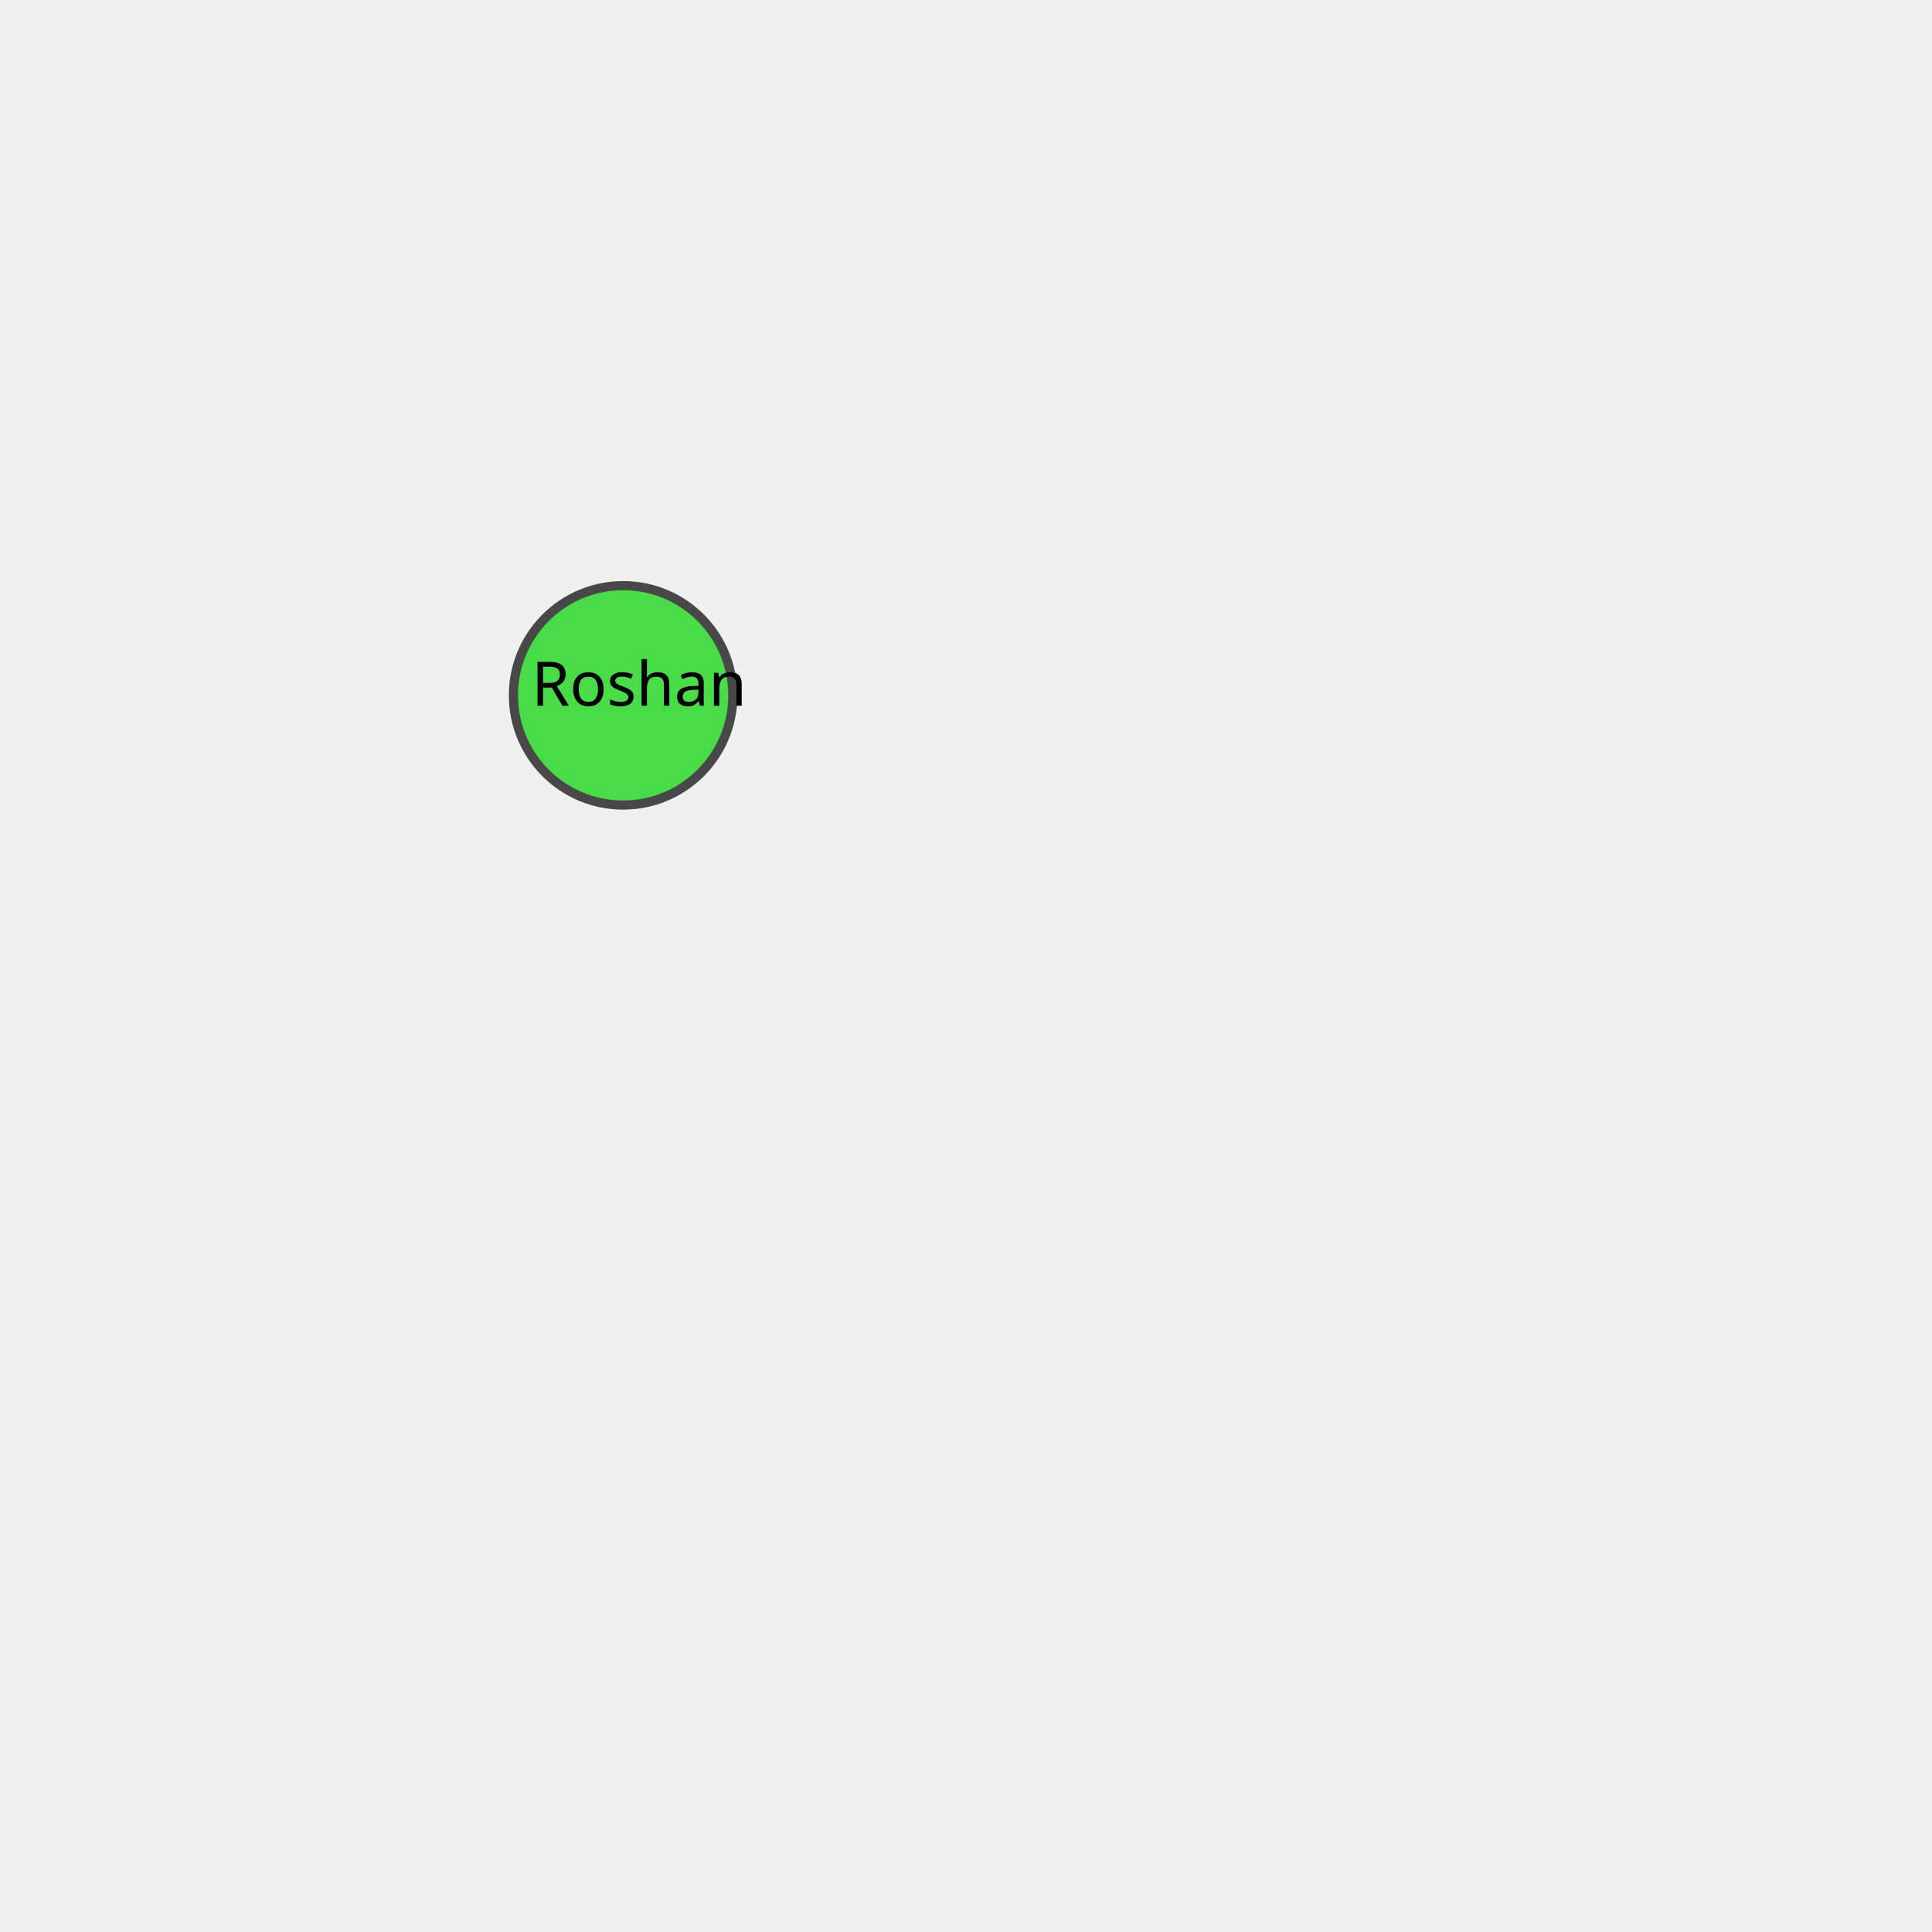
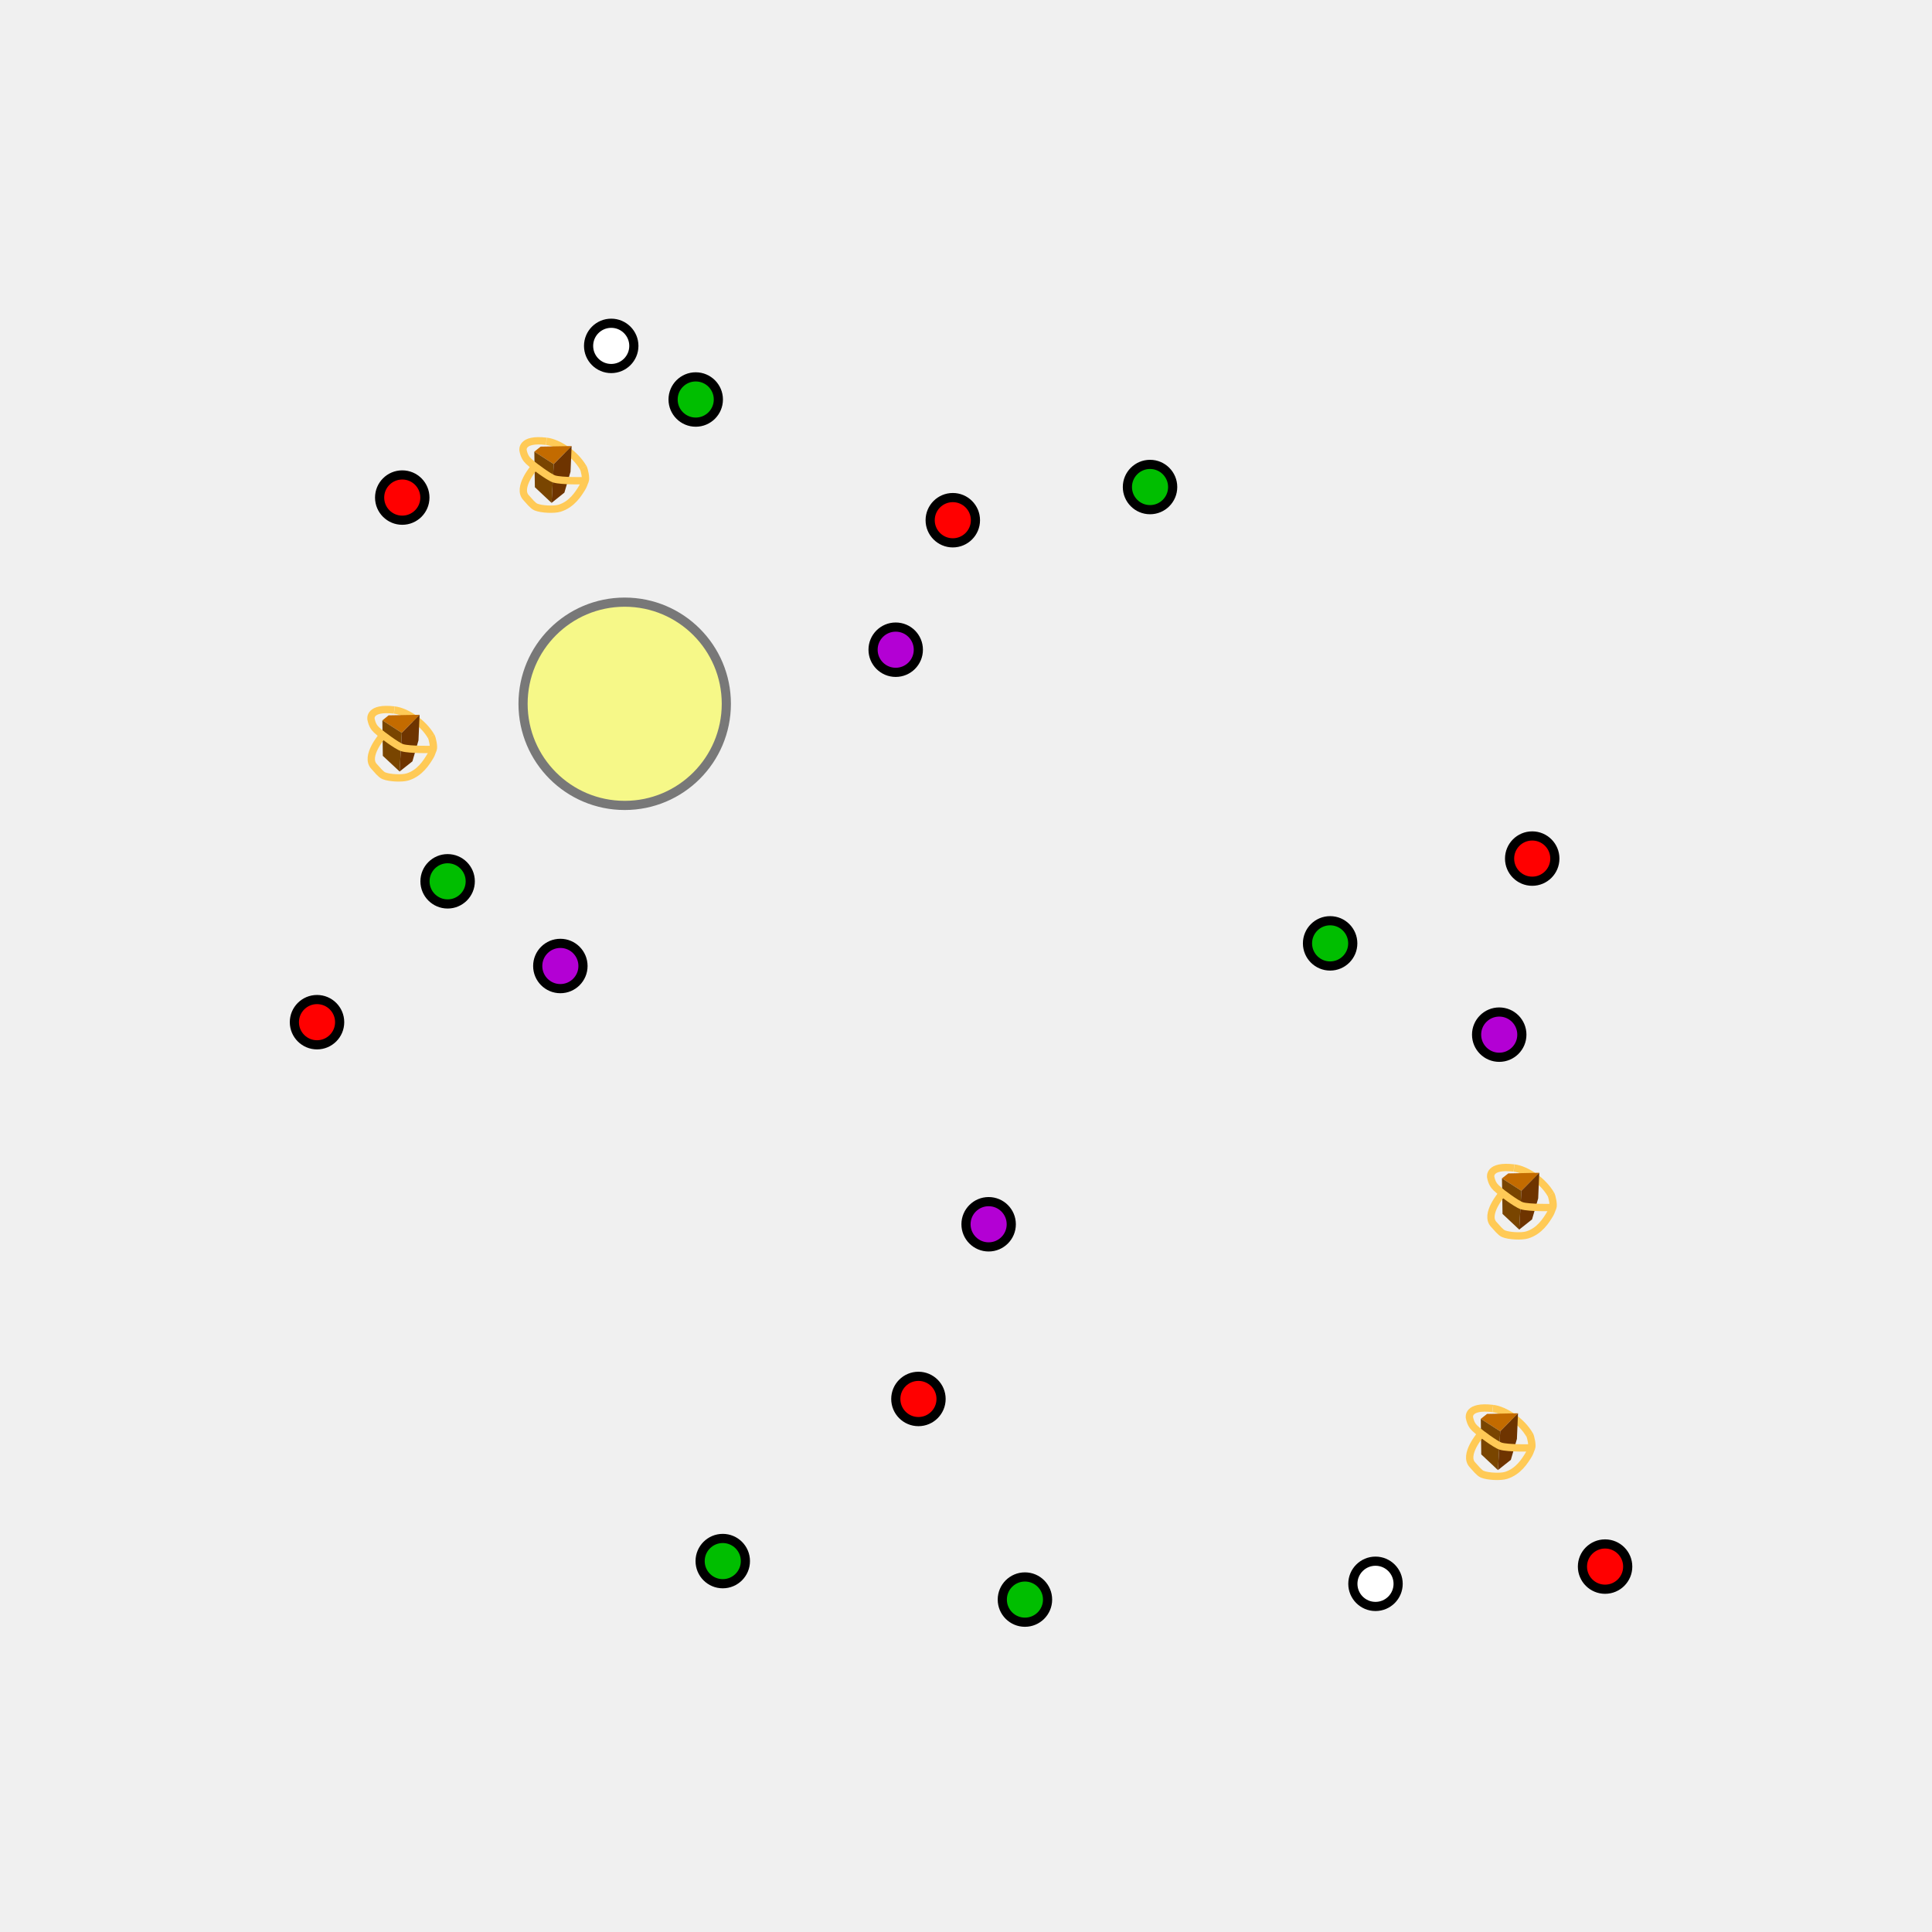
<svg xmlns="http://www.w3.org/2000/svg" version="1.1" id="mapoverlay" x="0px" y="0px" viewBox="0 0 2108 2108" style="enable-background:new 0 0 2108 2108;" xml:space="preserve">
  <style type="text/css">
- 	.st0{opacity:0.7;fill:#00D400;stroke:#000000;stroke-width:10;stroke-miterlimit:10;enable-background:new    ;}
- 	.st1{font-family:'ArialMT';font-size:67px;}
+ 	.st0{opacity:0.5;fill:#FBFF1F;stroke:#000000;stroke-width:10;stroke-miterlimit:10;enable-background:new    ;}
+ 	.st1{fill:#B300D4;stroke:#000000;stroke-width:10;stroke-miterlimit:10;}
+ 	.st2{fill:#00BE00;stroke:#000000;stroke-width:10;stroke-miterlimit:10;}
+ 	.st3{fill:#FF0000;stroke:#000000;stroke-width:10;stroke-miterlimit:10;}
+ 	.st4{fill:#FFFFFF;stroke:#000000;stroke-width:10;stroke-miterlimit:10;}
+ 	.st5{fill:none;stroke:#FFCA56;stroke-width:8;stroke-miterlimit:10;}
+ 	.st6{fill:#C36B00;}
+ 	.st7{fill:#794500;}
+ 	.st8{fill:#6E3400;}
</style>
-   <circle class="st0" cx="679.9" cy="758.7" r="119.7" />
-   <text transform="matrix(1 0 0 1 580 770)" class="st1 st2">Roshan</text>
+   <circle class="st0" cx="681.6" cy="767.9" r="110.9" />
+   <circle id="Camp0" class="st1" cx="977.3" cy="708.9" r="24.7" />
+   <circle id="Camp1" class="st2" cx="1254.8" cy="531.4" r="24.7" />
+   <circle id="Camp2" class="st3" cx="1039.6" cy="567.6" r="24.7" />
+   <circle id="Camp3" class="st2" cx="759.1" cy="435.9" r="24.7" />
+   <circle id="Camp4" class="st4" cx="666.9" cy="377.4" r="24.7" />
+   <circle id="Camp5" class="st3" cx="438.9" cy="542.9" r="24.7" />
+   <circle id="Camp6" class="st2" cx="488.4" cy="961.6" r="24.7" />
+   <circle id="Camp7" class="st1" cx="611.4" cy="1054" r="24.7" />
+   <circle id="Camp8" class="st3" cx="345.9" cy="1115.3" r="24.7" />
+   <circle id="Camp9" class="st3" cx="1002.1" cy="1526.4" r="24.7" />
+   <circle id="Camp10" class="st2" cx="788.6" cy="1703.3" r="24.7" />
+   <circle id="Camp11" class="st4" cx="1500.8" cy="1728.1" r="24.7" />
+   <circle id="Camp12" class="st2" cx="1118.3" cy="1745.3" r="24.7" />
+   <circle id="Camp13" class="st1" cx="1078.7" cy="1335.8" r="24.7" />
+   <circle id="Camp14" class="st3" cx="1751.3" cy="1709.3" r="24.7" />
+   <circle id="Camp15" class="st2" cx="1451.3" cy="1029.3" r="24.7" />
+   <circle id="Camp16" class="st1" cx="1635.8" cy="1128.9" r="24.7" />
+   <circle id="Camp17" class="st3" cx="1671.8" cy="936.8" r="24.7" />
+   <g id="BRune0">
+     <g id="Layer_4_1_">
+       <path class="st5" d="M1628.8,1536.8c13.1,1.5,31.5,13.8,40.1,28.7" />
+     </g>
+     <g id="rune_1_">
+       <polygon class="st6" points="1636.9,1561.7 1656.3,1542 1622.5,1542.7 1615.7,1548.1   " />
+       <polygon class="st7" points="1634.4,1604 1636.9,1561.7 1615.7,1548.1 1616.2,1586.9   " />
+       <polygon class="st8" points="1656.3,1542 1655.1,1570 1648.5,1592.8 1634.4,1604 1636.9,1561.7   " />
+     </g>
+     <g id="ring_1_">
+       <g>
+         <path class="st5" d="M1668.9,1565.3c1.5,2.7,3.3,11.9,2.2,14.5c-1.1,2.3-1.7,4.9-3,7.1c-4.4,7.4-11.6,18.8-24.9,22.9     c-6.2,1.9-19.9,1.2-25.9-1.3c-3.4-1.4-7.8-7.1-10.6-10.1c-10.5-10.9,8.9-33.3,8.9-33.3c-2.9-5.8-9.9-5.8-12.3-18.4     c0,0-2.7-13.3,25.4-9.9" />
+         <path class="st5" d="M1613.7,1562.3c0,0,17.6,13.7,23.7,15.6c8,2.5,33.7,1.9,33.7,1.9" />
+       </g>
+     </g>
+   </g>
+   <g id="BRune1">
+     <g id="Layer_4_2_">
+       <path class="st5" d="M1652,1274.4c13.1,1.5,31.5,13.8,40.1,28.7" />
+     </g>
+     <g id="rune_2_">
+       <polygon class="st6" points="1660,1299.3 1679.5,1279.6 1645.7,1280.3 1638.8,1285.7   " />
+       <polygon class="st7" points="1657.6,1341.6 1660,1299.3 1638.8,1285.7 1639.4,1324.5   " />
+       <polygon class="st8" points="1679.5,1279.6 1678.3,1307.6 1671.6,1330.5 1657.6,1341.6 1660,1299.3   " />
+     </g>
+     <g id="ring_2_">
+       <g>
+         <path class="st5" d="M1692.1,1302.9c1.5,2.7,3.3,11.9,2.2,14.5c-1.1,2.3-1.7,4.9-3,7.1c-4.4,7.4-11.6,18.8-24.9,22.9     c-6.2,1.9-19.9,1.2-25.9-1.3c-3.4-1.4-7.8-7.1-10.6-10.1c-10.5-10.9,8.9-33.3,8.9-33.3c-2.9-5.8-9.9-5.8-12.3-18.4     c0,0-2.7-13.3,25.4-9.9" />
+         <path class="st5" d="M1636.8,1300c0,0,17.6,13.7,23.7,15.6c8,2.5,33.7,1.9,33.7,1.9" />
+       </g>
+     </g>
+   </g>
+   <g id="BRune2">
+     <g id="Layer_4_3_">
+       <path class="st5" d="M596.2,481.5c13.1,1.5,31.5,13.8,40.1,28.7" />
+     </g>
+     <g id="rune_3_">
+       <polygon class="st6" points="604.2,506.4 623.7,486.7 589.9,487.3 583,492.8   " />
+       <polygon class="st7" points="601.8,548.7 604.2,506.4 583,492.8 583.6,531.6   " />
+       <polygon class="st8" points="623.7,486.7 622.5,514.7 615.8,537.5 601.8,548.7 604.2,506.4   " />
+     </g>
+     <g id="ring_3_">
+       <g>
+         <path class="st5" d="M636.3,510c1.5,2.7,3.3,11.9,2.2,14.5c-1.1,2.3-1.7,4.9-3,7.1c-4.4,7.4-11.6,18.8-24.9,22.9     c-6.2,1.9-19.9,1.2-25.9-1.3c-3.4-1.4-7.8-7.1-10.6-10.1c-10.5-10.9,8.9-33.3,8.9-33.3c-2.9-5.8-9.9-5.8-12.3-18.4     c0,0-2.7-13.3,25.4-9.9" />
+         <path class="st5" d="M581,507c0,0,17.6,13.7,23.7,15.6c8,2.5,33.7,1.9,33.7,1.9" />
+       </g>
+     </g>
+   </g>
+   <g id="BRune3">
+     <g id="Layer_4_5_">
+       <path class="st5" d="M430.3,774.7c13.1,1.5,31.5,13.8,40.1,28.7" />
+     </g>
+     <g id="rune_5_">
+       <polygon class="st6" points="438.4,799.6 457.8,779.9 424,780.5 417.2,786   " />
+       <polygon class="st7" points="436,841.8 438.4,799.6 417.2,786 417.7,824.7   " />
+       <polygon class="st8" points="457.8,779.9 456.6,807.8 450,830.7 436,841.8 438.4,799.6   " />
+     </g>
+     <g id="ring_5_">
+       <g>
+         <path class="st5" d="M470.4,803.2c1.5,2.7,3.3,11.9,2.2,14.5c-1.1,2.3-1.7,4.9-3,7.1c-4.4,7.4-11.6,18.8-24.9,22.9     c-6.2,1.9-19.9,1.2-25.9-1.3c-3.4-1.4-7.8-7.1-10.6-10.1c-10.5-10.9,8.9-33.3,8.9-33.3c-2.9-5.8-9.9-5.8-12.3-18.4     c0,0-2.7-13.3,25.4-9.9" />
+         <path class="st5" d="M415.2,800.2c0,0,17.6,13.7,23.7,15.6c8,2.5,33.7,1.9,33.7,1.9" />
+       </g>
+     </g>
+   </g>
</svg>
